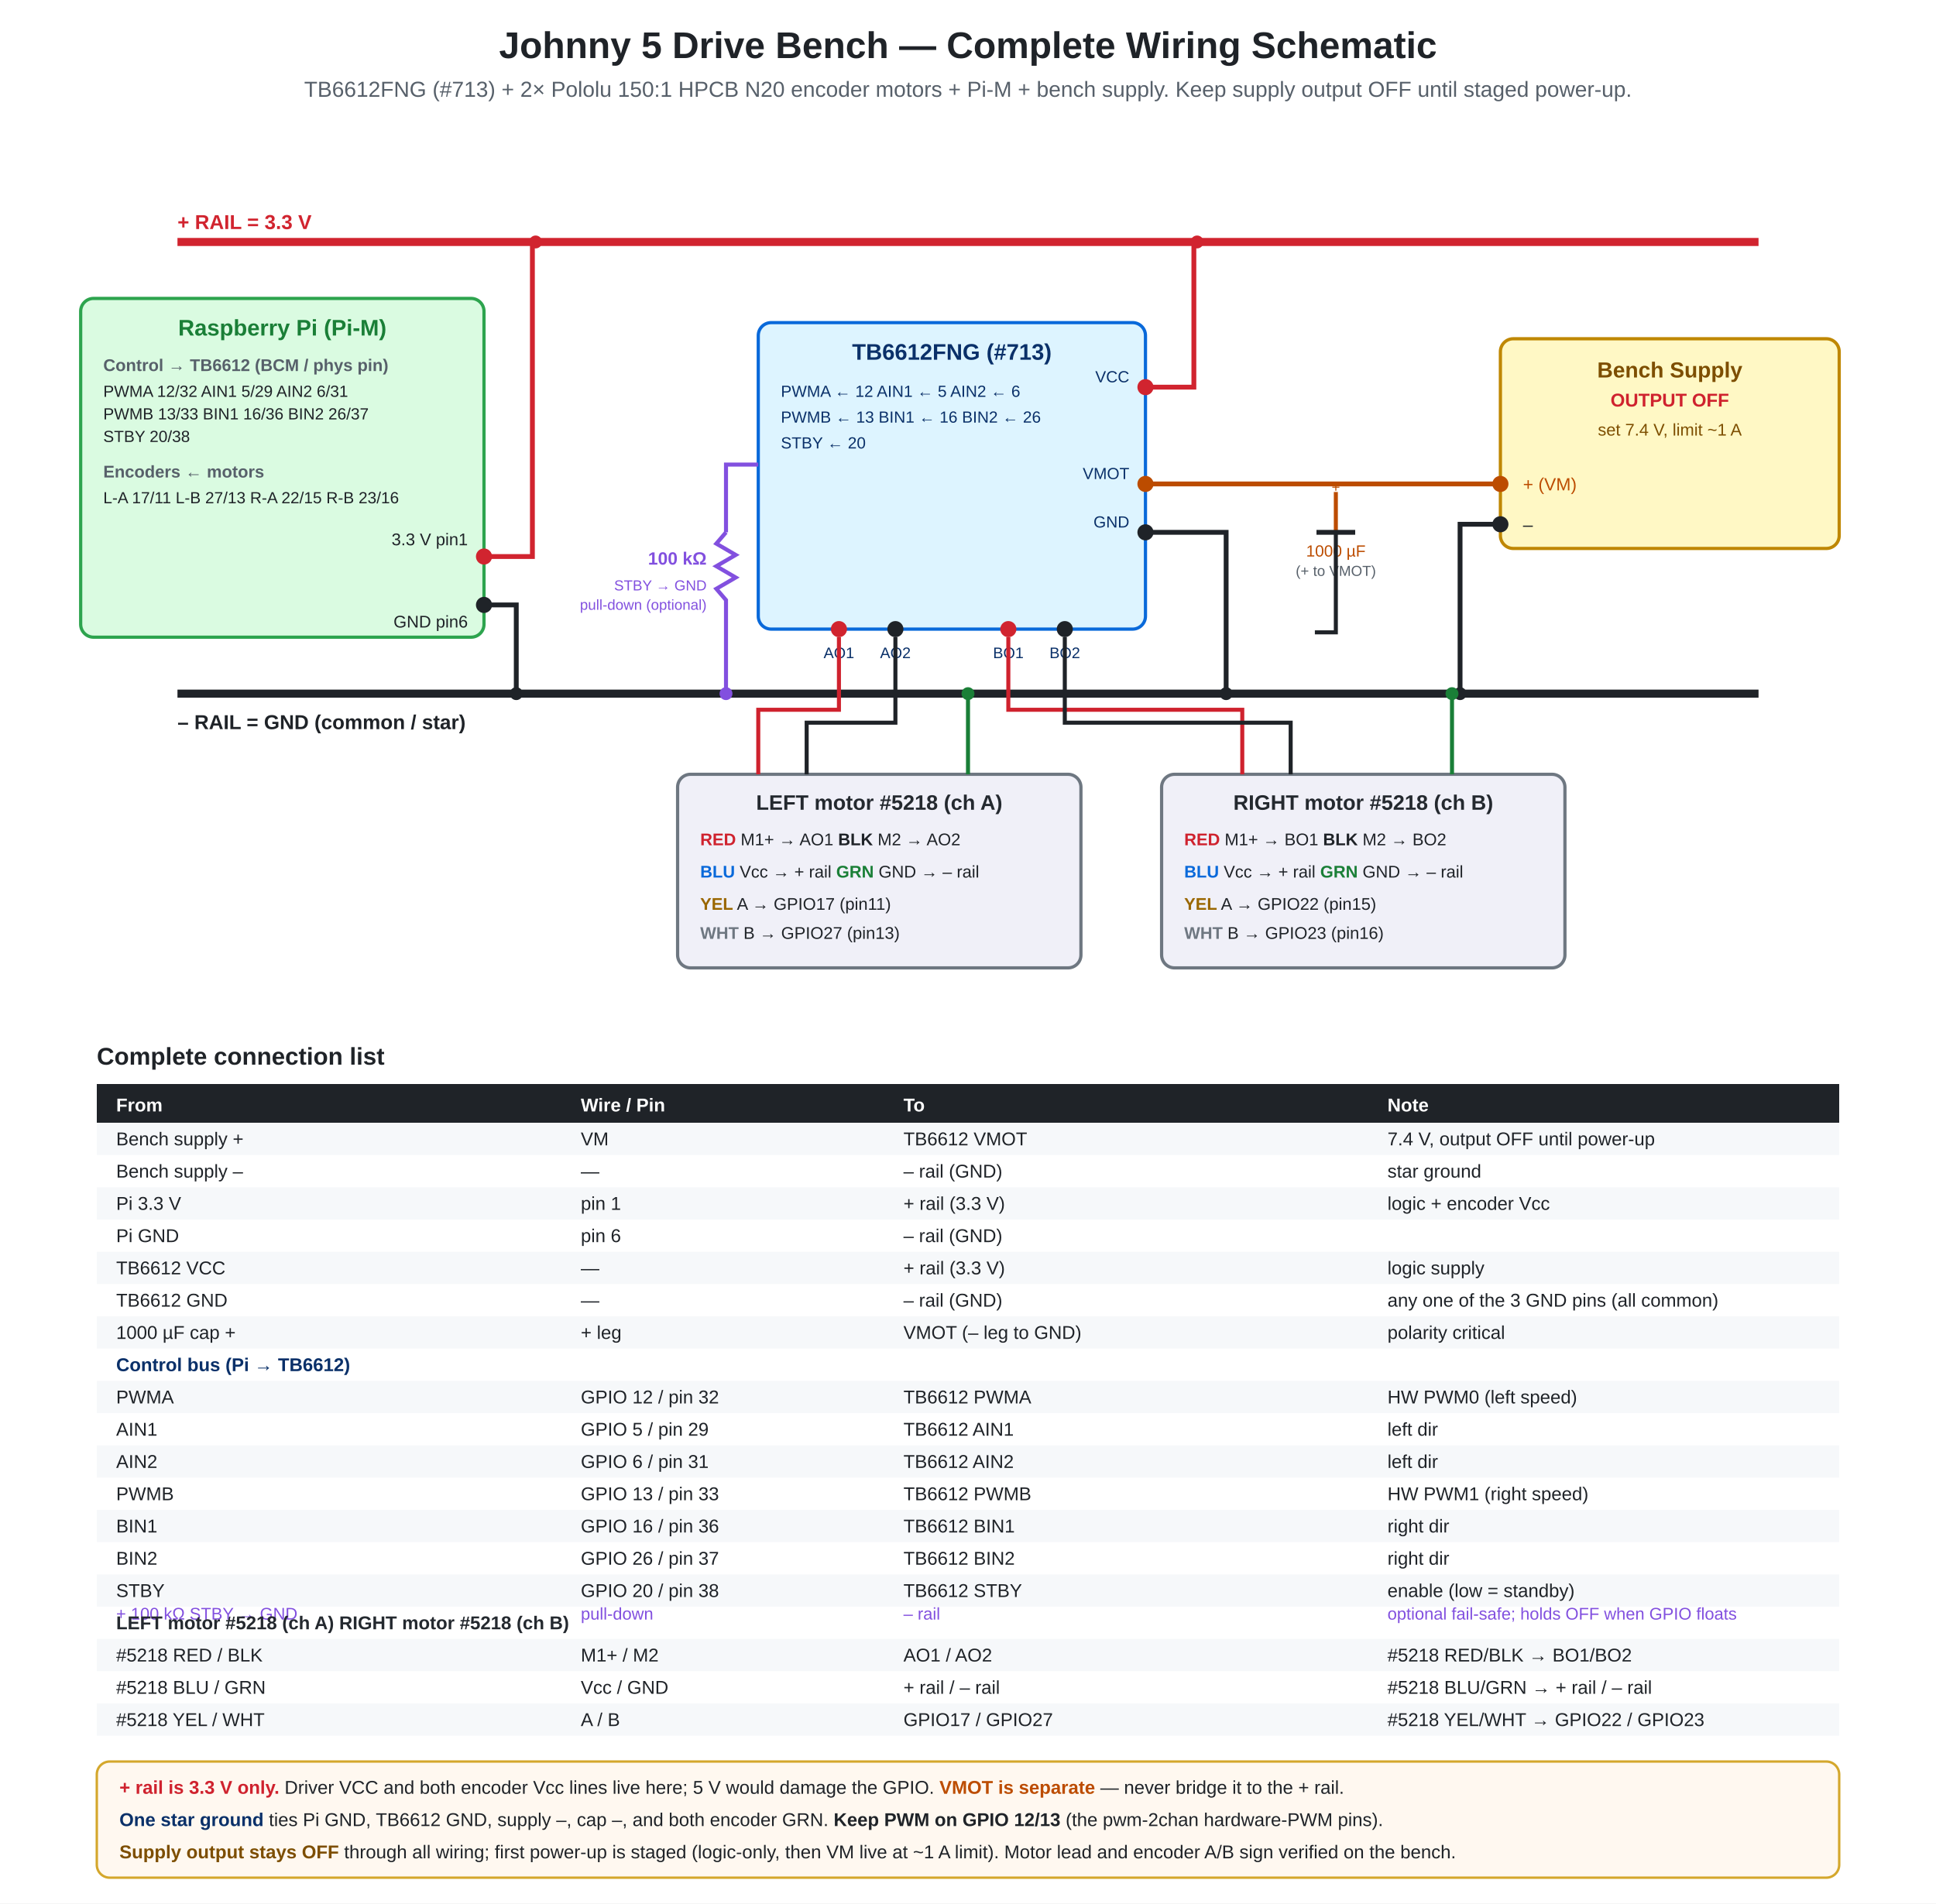
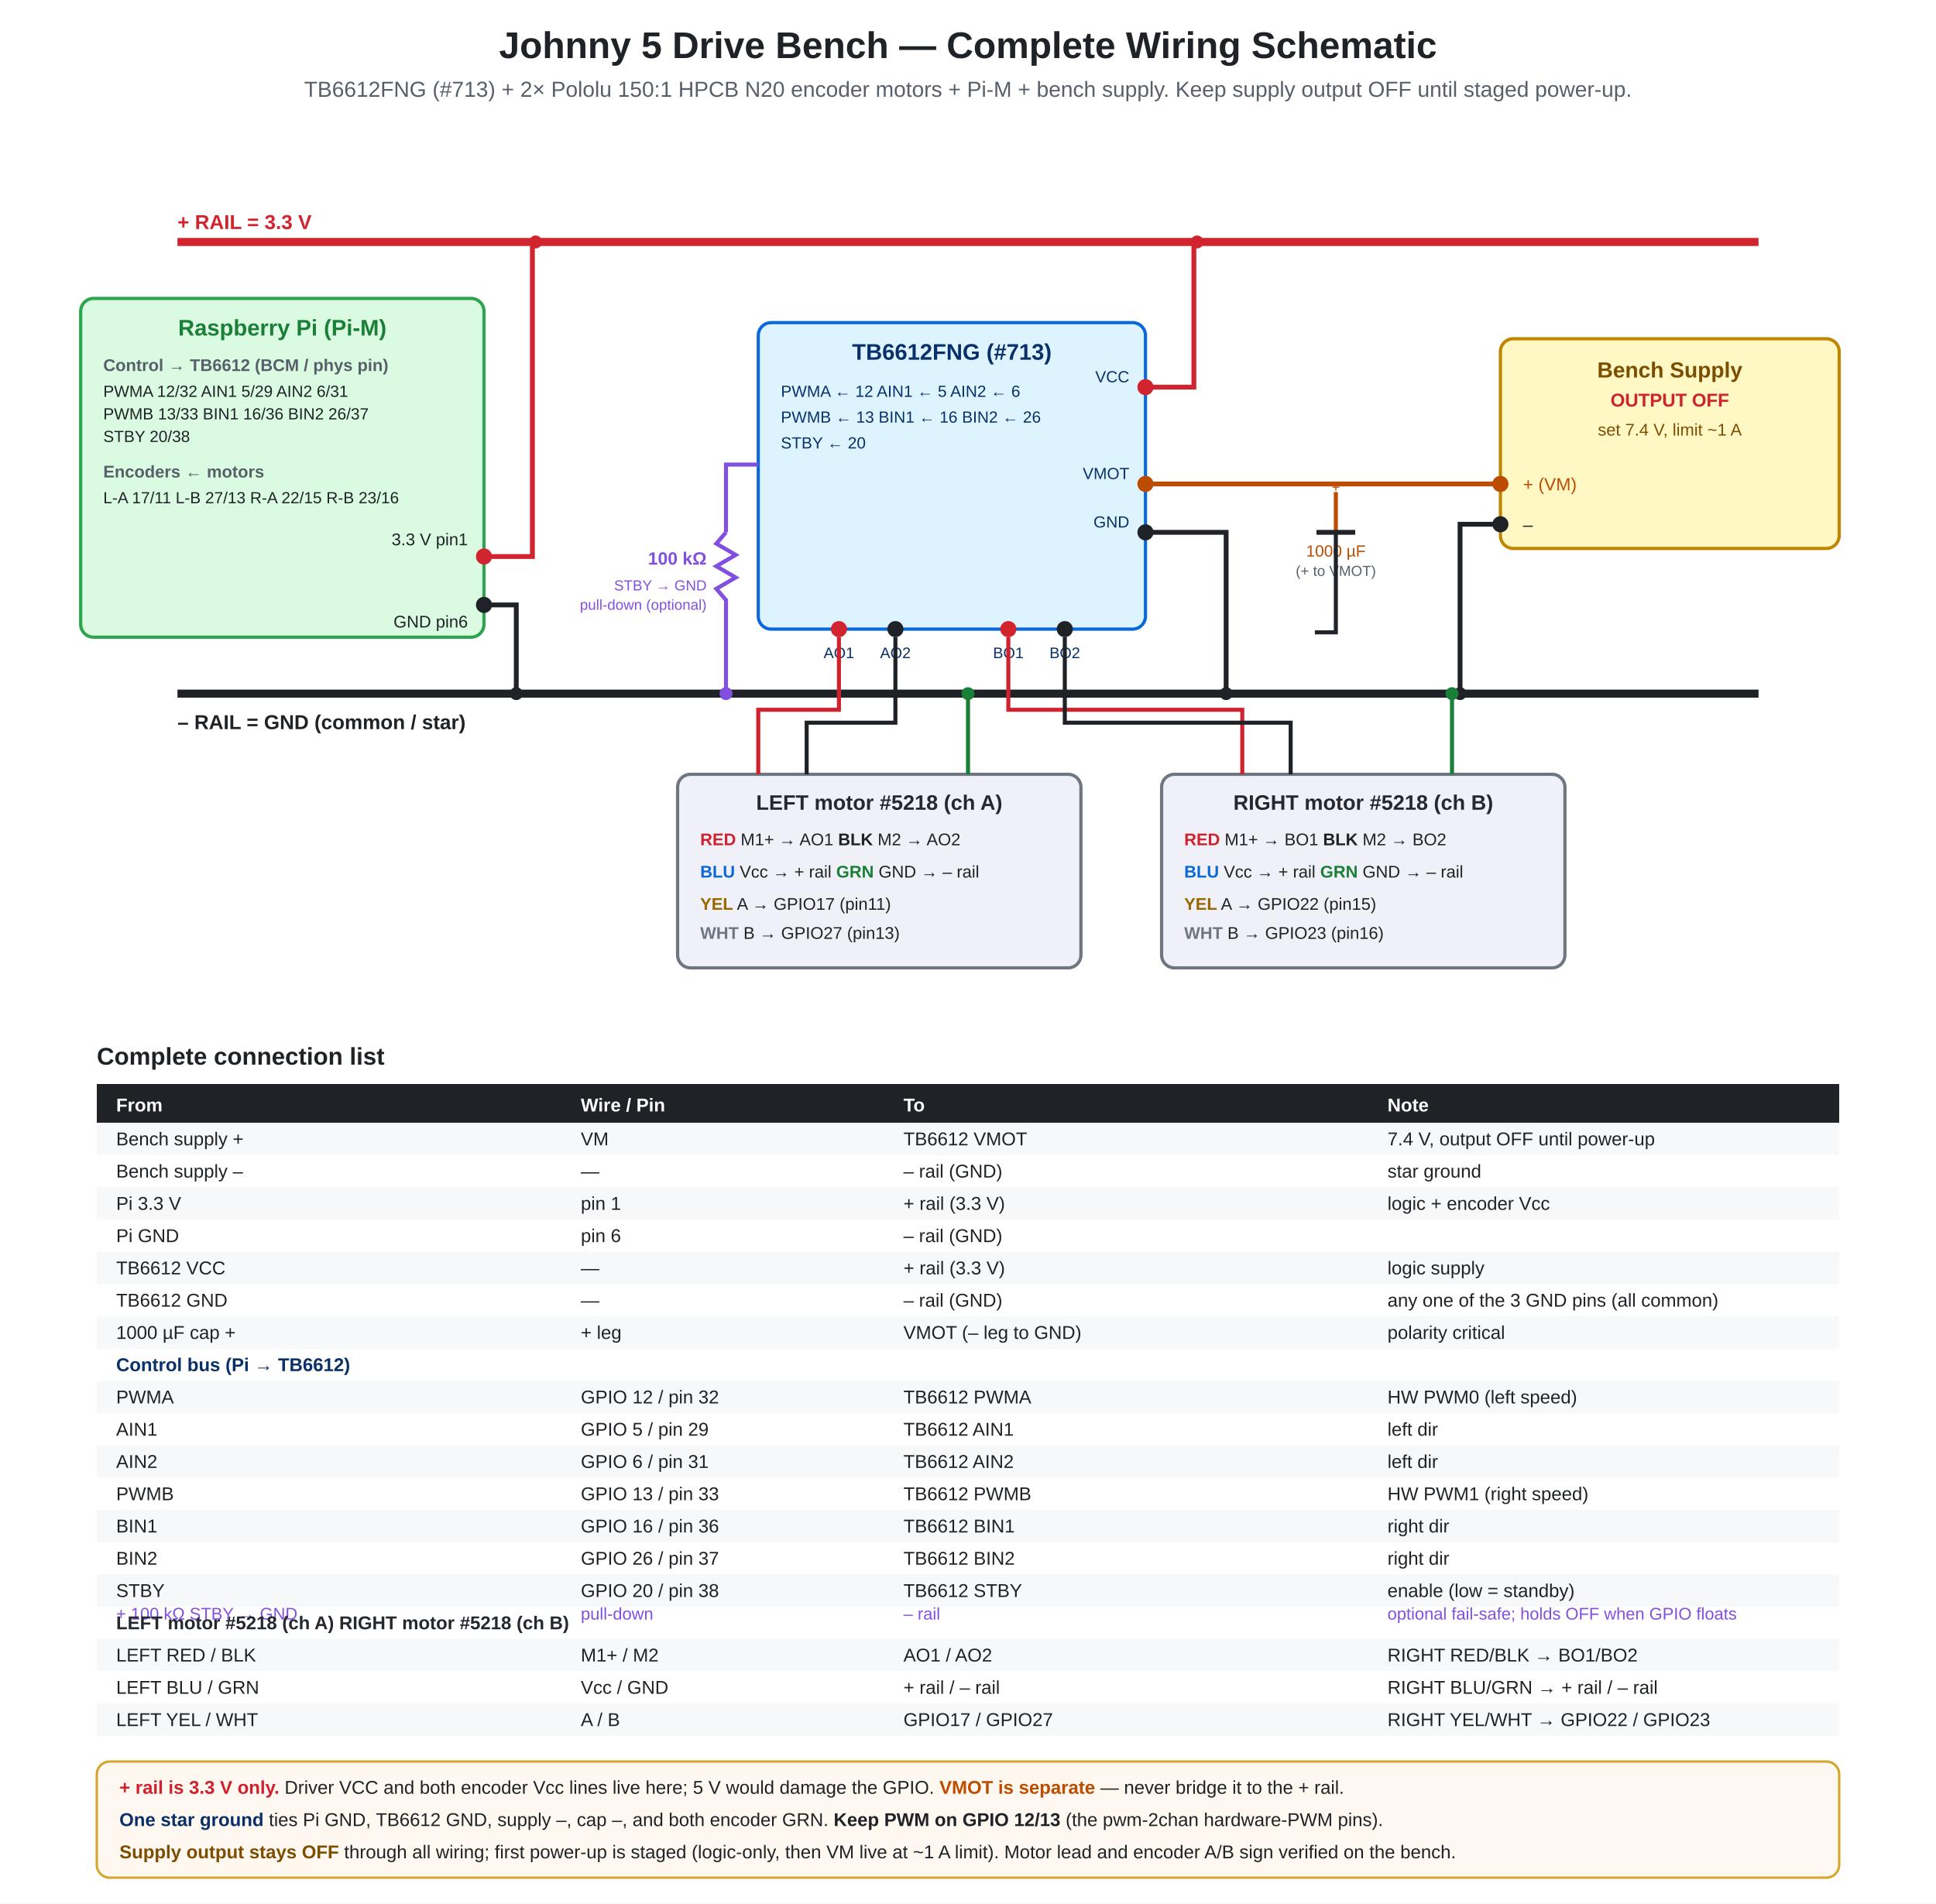
<svg xmlns="http://www.w3.org/2000/svg" viewBox="0 0 1200 1180" font-family="Segoe UI, Arial, sans-serif">
  <rect width="1200" height="1180" fill="#ffffff" />
  <text x="600" y="36" text-anchor="middle" font-size="23" font-weight="700" fill="#1f2328">Johnny 5 Drive Bench — Complete Wiring Schematic</text>
  <text x="600" y="60" text-anchor="middle" font-size="13.5" fill="#57606a">TB6612FNG (#713) + 2× Pololu 150:1 HPCB N20 encoder motors + Pi-M + bench supply. Keep supply output OFF until staged power-up.</text>
  <line x1="110" y1="150" x2="1090" y2="150" stroke="#d1242f" stroke-width="5" />
  <text x="110" y="142" font-size="12.5" font-weight="700" fill="#d1242f">+ RAIL = 3.3 V</text>
  <line x1="110" y1="430" x2="1090" y2="430" stroke="#1f2328" stroke-width="5" />
  <text x="110" y="452" font-size="12.5" font-weight="700" fill="#1f2328">– RAIL = GND (common / star)</text>
  <rect x="50" y="185" width="250" height="210" rx="8" fill="#dafbe1" stroke="#2da44e" stroke-width="2" />
  <text x="175" y="208" text-anchor="middle" font-size="14" font-weight="700" fill="#1a7f37">Raspberry Pi (Pi-M)</text>
  <text x="64" y="230" font-size="10.5" font-weight="700" fill="#57606a">Control → TB6612 (BCM / phys pin)</text>
  <text x="64" y="246" font-size="10" fill="#1f2328">PWMA 12/32  AIN1 5/29  AIN2 6/31</text>
  <text x="64" y="260" font-size="10" fill="#1f2328">PWMB 13/33  BIN1 16/36  BIN2 26/37</text>
  <text x="64" y="274" font-size="10" fill="#1f2328">STBY 20/38</text>
  <text x="64" y="296" font-size="10.5" font-weight="700" fill="#57606a">Encoders ← motors</text>
  <text x="64" y="312" font-size="10" fill="#1f2328">L-A 17/11  L-B 27/13   R-A 22/15  R-B 23/16</text>
  <circle cx="300" cy="345" r="5" fill="#d1242f" />
  <text x="290" y="338" text-anchor="end" font-size="10.5" fill="#1f2328">3.3 V pin1</text>
  <circle cx="300" cy="375" r="5" fill="#1f2328" />
  <text x="290" y="389" text-anchor="end" font-size="10.5" fill="#1f2328">GND pin6</text>
  <polyline points="300,345 330,345 330,150 332,150" fill="none" stroke="#d1242f" stroke-width="3" />
  <circle cx="332" cy="150" r="4" fill="#d1242f" />
  <polyline points="300,375 320,375 320,430" fill="none" stroke="#1f2328" stroke-width="3" />
  <circle cx="320" cy="430" r="4" fill="#1f2328" />
  <rect x="470" y="200" width="240" height="190" rx="8" fill="#ddf4ff" stroke="#0969da" stroke-width="2" />
  <text x="590" y="223" text-anchor="middle" font-size="14" font-weight="700" fill="#0a3069">TB6612FNG (#713)</text>
  <text x="484" y="246" font-size="10" fill="#0a3069">PWMA ← 12   AIN1 ← 5   AIN2 ← 6</text>
  <text x="484" y="262" font-size="10" fill="#0a3069">PWMB ← 13  BIN1 ← 16  BIN2 ← 26</text>
  <text x="484" y="278" font-size="10" fill="#0a3069">STBY ← 20</text>
  <circle cx="710" cy="240" r="5" fill="#d1242f" />
  <text x="700" y="237" text-anchor="end" font-size="10" fill="#0a3069">VCC</text>
  <circle cx="710" cy="300" r="5" fill="#bc4c00" />
  <text x="700" y="297" text-anchor="end" font-size="10" fill="#0a3069">VMOT</text>
  <circle cx="710" cy="330" r="5" fill="#1f2328" />
  <text x="700" y="327" text-anchor="end" font-size="10" fill="#0a3069">GND</text>
  <circle cx="520" cy="390" r="5" fill="#d1242f" />
  <text x="520" y="408" text-anchor="middle" font-size="9.5" fill="#0a3069">AO1</text>
  <circle cx="555" cy="390" r="5" fill="#1f2328" />
  <text x="555" y="408" text-anchor="middle" font-size="9.5" fill="#0a3069">AO2</text>
  <circle cx="625" cy="390" r="5" fill="#d1242f" />
  <text x="625" y="408" text-anchor="middle" font-size="9.5" fill="#0a3069">BO1</text>
  <circle cx="660" cy="390" r="5" fill="#1f2328" />
  <text x="660" y="408" text-anchor="middle" font-size="9.5" fill="#0a3069">BO2</text>
  <polyline points="710,240 740,240 740,150 742,150" fill="none" stroke="#d1242f" stroke-width="3" />
  <circle cx="742" cy="150" r="4" fill="#d1242f" />
  <polyline points="710,330 760,330 760,430" fill="none" stroke="#1f2328" stroke-width="3" />
  <circle cx="760" cy="430" r="4" fill="#1f2328" />
  <rect x="930" y="210" width="210" height="130" rx="8" fill="#fff8c5" stroke="#bf8700" stroke-width="2" />
  <text x="1035" y="234" text-anchor="middle" font-size="13.5" font-weight="700" fill="#7d4e00">Bench Supply</text>
  <text x="1035" y="252" text-anchor="middle" font-size="11.5" font-weight="700" fill="#cf222e">OUTPUT OFF</text>
  <text x="1035" y="270" text-anchor="middle" font-size="10.5" fill="#7d4e00">set 7.4 V, limit ~1 A</text>
  <circle cx="930" cy="300" r="5" fill="#bc4c00" />
  <text x="944" y="304" font-size="11" fill="#bc4c00">+ (VM)</text>
  <circle cx="930" cy="325" r="5" fill="#1f2328" />
  <text x="944" y="329" font-size="11" fill="#1f2328">–</text>
  <polyline points="930,300 800,300 800,300 712,300" fill="none" stroke="#bc4c00" stroke-width="3" />
  <polyline points="930,325 905,325 905,430" fill="none" stroke="#1f2328" stroke-width="3" />
  <circle cx="905" cy="430" r="4" fill="#1f2328" />
  <text x="828" y="345" text-anchor="middle" font-size="10" fill="#bc4c00">1000 µF</text>
  <text x="828" y="357" text-anchor="middle" font-size="9" fill="#57606a">(+ to VMOT)</text>
  <polyline points="828,305 828,330" fill="none" stroke="#bc4c00" stroke-width="2.5" />
  <line x1="816" y1="330" x2="840" y2="330" stroke="#1f2328" stroke-width="3" />
  <polyline points="828,330 828,392 815,392" fill="none" stroke="#1f2328" stroke-width="2.5" />
  <text x="828" y="305" font-size="9" fill="#bc4c00" text-anchor="middle">+</text>
  <rect x="420" y="480" width="250" height="120" rx="8" fill="#f0f0f8" stroke="#6e7781" stroke-width="2" />
  <text x="545" y="502" text-anchor="middle" font-size="13" font-weight="700" fill="#24292f">LEFT motor #5218 (ch A)</text>
  <text x="434" y="524" font-size="10.5" fill="#1f2328">
    <tspan fill="#cf222e" font-weight="700">RED</tspan> M1+ → AO1   <tspan fill="#1f2328" font-weight="700">BLK</tspan> M2 → AO2</text>
  <text x="434" y="544" font-size="10.5" fill="#1f2328">
    <tspan fill="#0969da" font-weight="700">BLU</tspan> Vcc → + rail   <tspan fill="#1a7f37" font-weight="700">GRN</tspan> GND → – rail</text>
  <text x="434" y="564" font-size="10.5" fill="#1f2328">
    <tspan fill="#9a6700" font-weight="700">YEL</tspan> A → GPIO17 (pin11)</text>
  <text x="434" y="582" font-size="10.5" fill="#1f2328">
    <tspan fill="#6e7781" font-weight="700">WHT</tspan> B → GPIO27 (pin13)</text>
  <rect x="720" y="480" width="250" height="120" rx="8" fill="#f0f0f8" stroke="#6e7781" stroke-width="2" />
  <text x="845" y="502" text-anchor="middle" font-size="13" font-weight="700" fill="#24292f">RIGHT motor #5218 (ch B)</text>
  <text x="734" y="524" font-size="10.5" fill="#1f2328">
    <tspan fill="#cf222e" font-weight="700">RED</tspan> M1+ → BO1   <tspan fill="#1f2328" font-weight="700">BLK</tspan> M2 → BO2</text>
  <text x="734" y="544" font-size="10.5" fill="#1f2328">
    <tspan fill="#0969da" font-weight="700">BLU</tspan> Vcc → + rail   <tspan fill="#1a7f37" font-weight="700">GRN</tspan> GND → – rail</text>
  <text x="734" y="564" font-size="10.5" fill="#1f2328">
    <tspan fill="#9a6700" font-weight="700">YEL</tspan> A → GPIO22 (pin15)</text>
  <text x="734" y="582" font-size="10.5" fill="#1f2328">
    <tspan fill="#6e7781" font-weight="700">WHT</tspan> B → GPIO23 (pin16)</text>
  <polyline points="470,480 470,440 520,440 520,395" fill="none" stroke="#cf222e" stroke-width="2.5" />
  <polyline points="500,480 500,448 555,448 555,395" fill="none" stroke="#1f2328" stroke-width="2.5" />
  <polyline points="770,480 770,440 625,440 625,395" fill="none" stroke="#cf222e" stroke-width="2.5" />
  <polyline points="800,480 800,448 660,448 660,395" fill="none" stroke="#1f2328" stroke-width="2.5" />
  <polyline points="600,480 600,430" fill="none" stroke="#1a7f37" stroke-width="2.5" />
  <circle cx="600" cy="430" r="4" fill="#1a7f37" />
  <polyline points="900,480 900,430" fill="none" stroke="#1a7f37" stroke-width="2.5" />
  <circle cx="900" cy="430" r="4" fill="#1a7f37" />
  <polyline points="470,288 450,288 450,330" fill="none" stroke="#8250df" stroke-width="2.5" />
  <polyline points="450,330 444,337 456,344 444,351 456,358 444,365 450,372 450,430" fill="none" stroke="#8250df" stroke-width="2.5" />
  <circle cx="450" cy="430" r="4" fill="#8250df" />
  <text x="438" y="350" text-anchor="end" font-size="11" font-weight="700" fill="#8250df">100 kΩ</text>
  <text x="438" y="366" text-anchor="end" font-size="9" fill="#8250df">STBY → GND</text>
  <text x="438" y="378" text-anchor="end" font-size="9" fill="#8250df">pull-down (optional)</text>
  <text x="60" y="660" font-size="15" font-weight="700" fill="#1f2328">Complete connection list</text>
  <g font-size="11.5" fill="#1f2328">
    <rect x="60" y="672" width="1080" height="24" fill="#1f2328" />
    <text x="72" y="689" fill="#ffffff" font-weight="700">From</text>
    <text x="360" y="689" fill="#ffffff" font-weight="700">Wire / Pin</text>
    <text x="560" y="689" fill="#ffffff" font-weight="700">To</text>
    <text x="860" y="689" fill="#ffffff" font-weight="700">Note</text>
    <rect x="60" y="696" width="1080" height="20" fill="#f6f8fa" />
    <text x="72" y="710">Bench supply +</text>
    <text x="360" y="710">VM</text>
    <text x="560" y="710">TB6612 VMOT</text>
    <text x="860" y="710">7.4 V, output OFF until power-up</text>
    <text x="72" y="730">Bench supply –</text>
    <text x="360" y="730">—</text>
    <text x="560" y="730">– rail (GND)</text>
    <text x="860" y="730">star ground</text>
    <rect x="60" y="736" width="1080" height="20" fill="#f6f8fa" />
    <text x="72" y="750">Pi 3.3 V</text>
    <text x="360" y="750">pin 1</text>
    <text x="560" y="750">+ rail (3.3 V)</text>
    <text x="860" y="750">logic + encoder Vcc</text>
    <text x="72" y="770">Pi GND</text>
    <text x="360" y="770">pin 6</text>
    <text x="560" y="770">– rail (GND)</text>
    <text x="860" y="770" />
    <rect x="60" y="776" width="1080" height="20" fill="#f6f8fa" />
    <text x="72" y="790">TB6612 VCC</text>
    <text x="360" y="790">—</text>
    <text x="560" y="790">+ rail (3.3 V)</text>
    <text x="860" y="790">logic supply</text>
    <text x="72" y="810">TB6612 GND</text>
    <text x="360" y="810">—</text>
    <text x="560" y="810">– rail (GND)</text>
    <text x="860" y="810">any one of the 3 GND pins (all common)</text>
    <rect x="60" y="816" width="1080" height="20" fill="#f6f8fa" />
    <text x="72" y="830">1000 µF cap +</text>
    <text x="360" y="830">+ leg</text>
    <text x="560" y="830">VMOT (– leg to GND)</text>
    <text x="860" y="830">polarity critical</text>
    <text x="72" y="850" font-weight="700" fill="#0a3069">Control bus  (Pi → TB6612)</text>
    <rect x="60" y="856" width="1080" height="20" fill="#f6f8fa" />
    <text x="72" y="870">PWMA</text>
    <text x="360" y="870">GPIO 12 / pin 32</text>
    <text x="560" y="870">TB6612 PWMA</text>
    <text x="860" y="870">HW PWM0 (left speed)</text>
    <text x="72" y="890">AIN1</text>
    <text x="360" y="890">GPIO 5 / pin 29</text>
    <text x="560" y="890">TB6612 AIN1</text>
    <text x="860" y="890">left dir</text>
    <rect x="60" y="896" width="1080" height="20" fill="#f6f8fa" />
    <text x="72" y="910">AIN2</text>
    <text x="360" y="910">GPIO 6 / pin 31</text>
    <text x="560" y="910">TB6612 AIN2</text>
    <text x="860" y="910">left dir</text>
    <text x="72" y="930">PWMB</text>
    <text x="360" y="930">GPIO 13 / pin 33</text>
    <text x="560" y="930">TB6612 PWMB</text>
    <text x="860" y="930">HW PWM1 (right speed)</text>
    <rect x="60" y="936" width="1080" height="20" fill="#f6f8fa" />
    <text x="72" y="950">BIN1</text>
    <text x="360" y="950">GPIO 16 / pin 36</text>
    <text x="560" y="950">TB6612 BIN1</text>
    <text x="860" y="950">right dir</text>
    <text x="72" y="970">BIN2</text>
    <text x="360" y="970">GPIO 26 / pin 37</text>
    <text x="560" y="970">TB6612 BIN2</text>
    <text x="860" y="970">right dir</text>
    <rect x="60" y="976" width="1080" height="20" fill="#f6f8fa" />
    <text x="72" y="990">STBY</text>
    <text x="360" y="990">GPIO 20 / pin 38</text>
    <text x="560" y="990">TB6612 STBY</text>
    <text x="860" y="990">enable (low = standby)</text>
    <text x="72" y="1004" font-size="10.5" fill="#8250df">+ 100 kΩ STBY → GND</text>
    <text x="360" y="1004" font-size="10.5" fill="#8250df">pull-down</text>
    <text x="560" y="1004" font-size="10.5" fill="#8250df">– rail</text>
    <text x="860" y="1004" font-size="10.5" fill="#8250df">optional fail-safe; holds OFF when GPIO floats</text>
    <text x="72" y="1010" font-weight="700" fill="#24292f">LEFT motor #5218 (ch A)        RIGHT motor #5218 (ch B)</text>
    <rect x="60" y="1016" width="1080" height="20" fill="#f6f8fa" />
-     <text x="72" y="1030">#5218 RED / BLK</text>
+     <text x="72" y="1030">LEFT RED / BLK</text>
    <text x="360" y="1030">M1+ / M2</text>
    <text x="560" y="1030">AO1 / AO2</text>
-     <text x="860" y="1030">#5218 RED/BLK → BO1/BO2</text>
-     <text x="72" y="1050">#5218 BLU / GRN</text>
+     <text x="860" y="1030">RIGHT RED/BLK → BO1/BO2</text>
+     <text x="72" y="1050">LEFT BLU / GRN</text>
    <text x="360" y="1050">Vcc / GND</text>
    <text x="560" y="1050">+ rail / – rail</text>
-     <text x="860" y="1050">#5218 BLU/GRN → + rail / – rail</text>
+     <text x="860" y="1050">RIGHT BLU/GRN → + rail / – rail</text>
    <rect x="60" y="1056" width="1080" height="20" fill="#f6f8fa" />
-     <text x="72" y="1070">#5218 YEL / WHT</text>
+     <text x="72" y="1070">LEFT YEL / WHT</text>
    <text x="360" y="1070">A / B</text>
    <text x="560" y="1070">GPIO17 / GPIO27</text>
-     <text x="860" y="1070">#5218 YEL/WHT → GPIO22 / GPIO23</text>
+     <text x="860" y="1070">RIGHT YEL/WHT → GPIO22 / GPIO23</text>
  </g>
  <rect x="60" y="1092" width="1080" height="72" rx="8" fill="#fff8f0" stroke="#d4a72c" stroke-width="1.5" />
  <text x="74" y="1112" font-size="11.5" fill="#1f2328">
    <tspan font-weight="700" fill="#cf222e">+ rail is 3.3 V only.</tspan> Driver VCC and both encoder Vcc lines live here; 5 V would damage the GPIO. <tspan font-weight="700" fill="#bc4c00">VMOT is separate</tspan> — never bridge it to the + rail.</text>
  <text x="74" y="1132" font-size="11.5" fill="#1f2328">
    <tspan font-weight="700" fill="#0a3069">One star ground</tspan> ties Pi GND, TB6612 GND, supply –, cap –, and both encoder GRN. <tspan font-weight="700">Keep PWM on GPIO 12/13</tspan> (the pwm-2chan hardware-PWM pins).</text>
  <text x="74" y="1152" font-size="11.5" fill="#1f2328">
    <tspan font-weight="700" fill="#7d4e00">Supply output stays OFF</tspan> through all wiring; first power-up is staged (logic-only, then VM live at ~1 A limit). Motor lead and encoder A/B sign verified on the bench.</text>
</svg>
